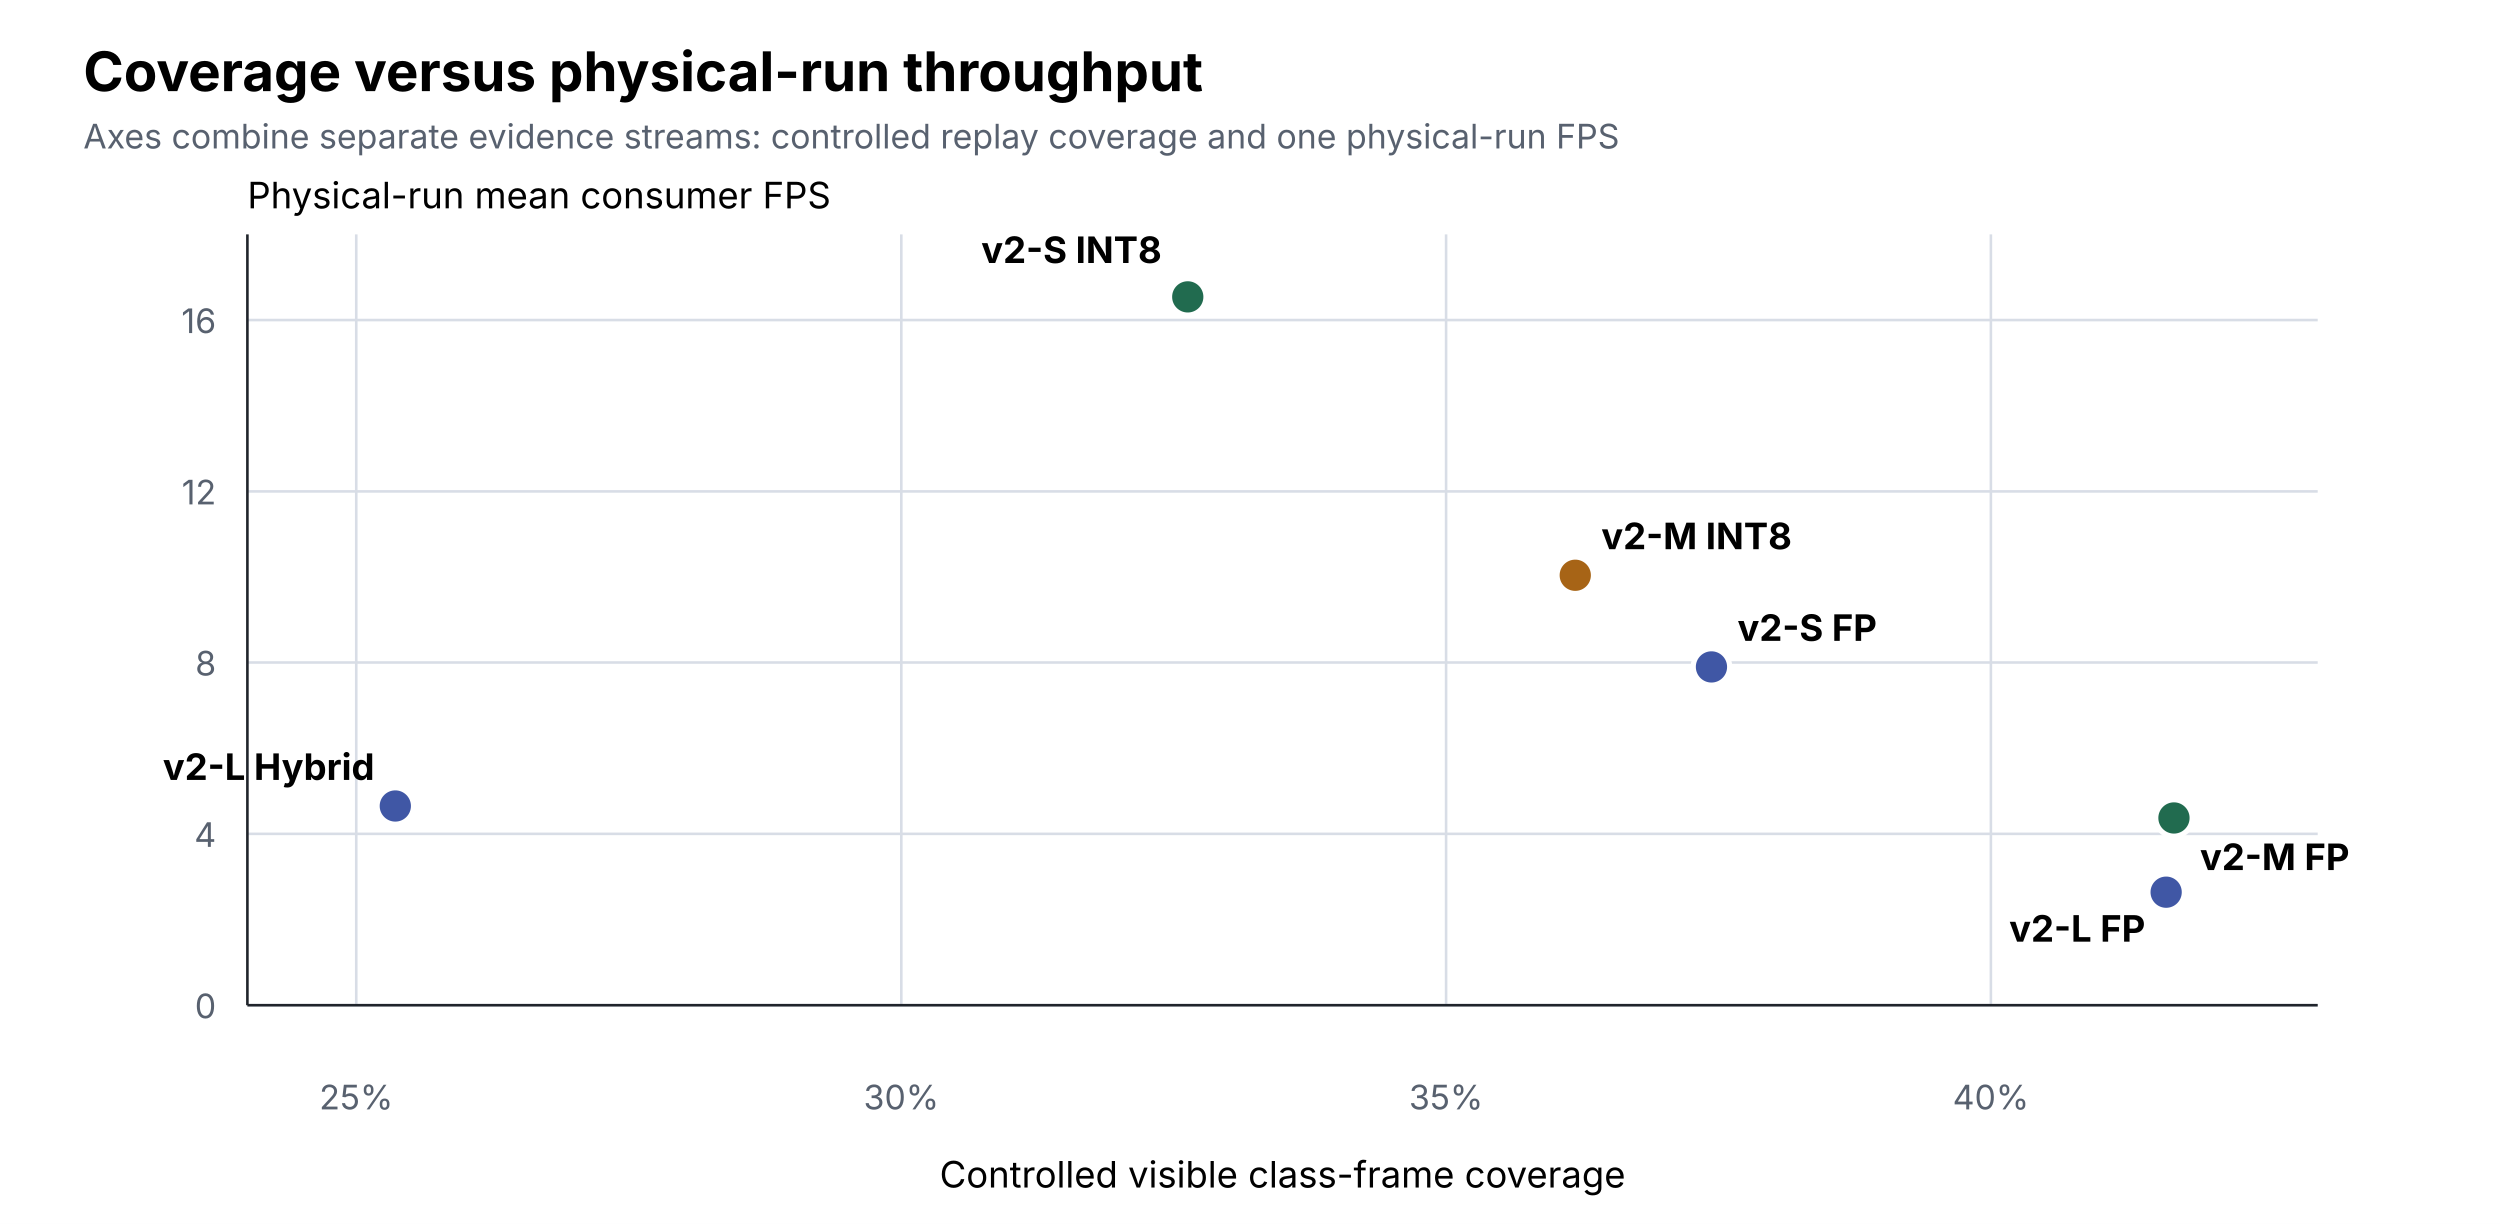
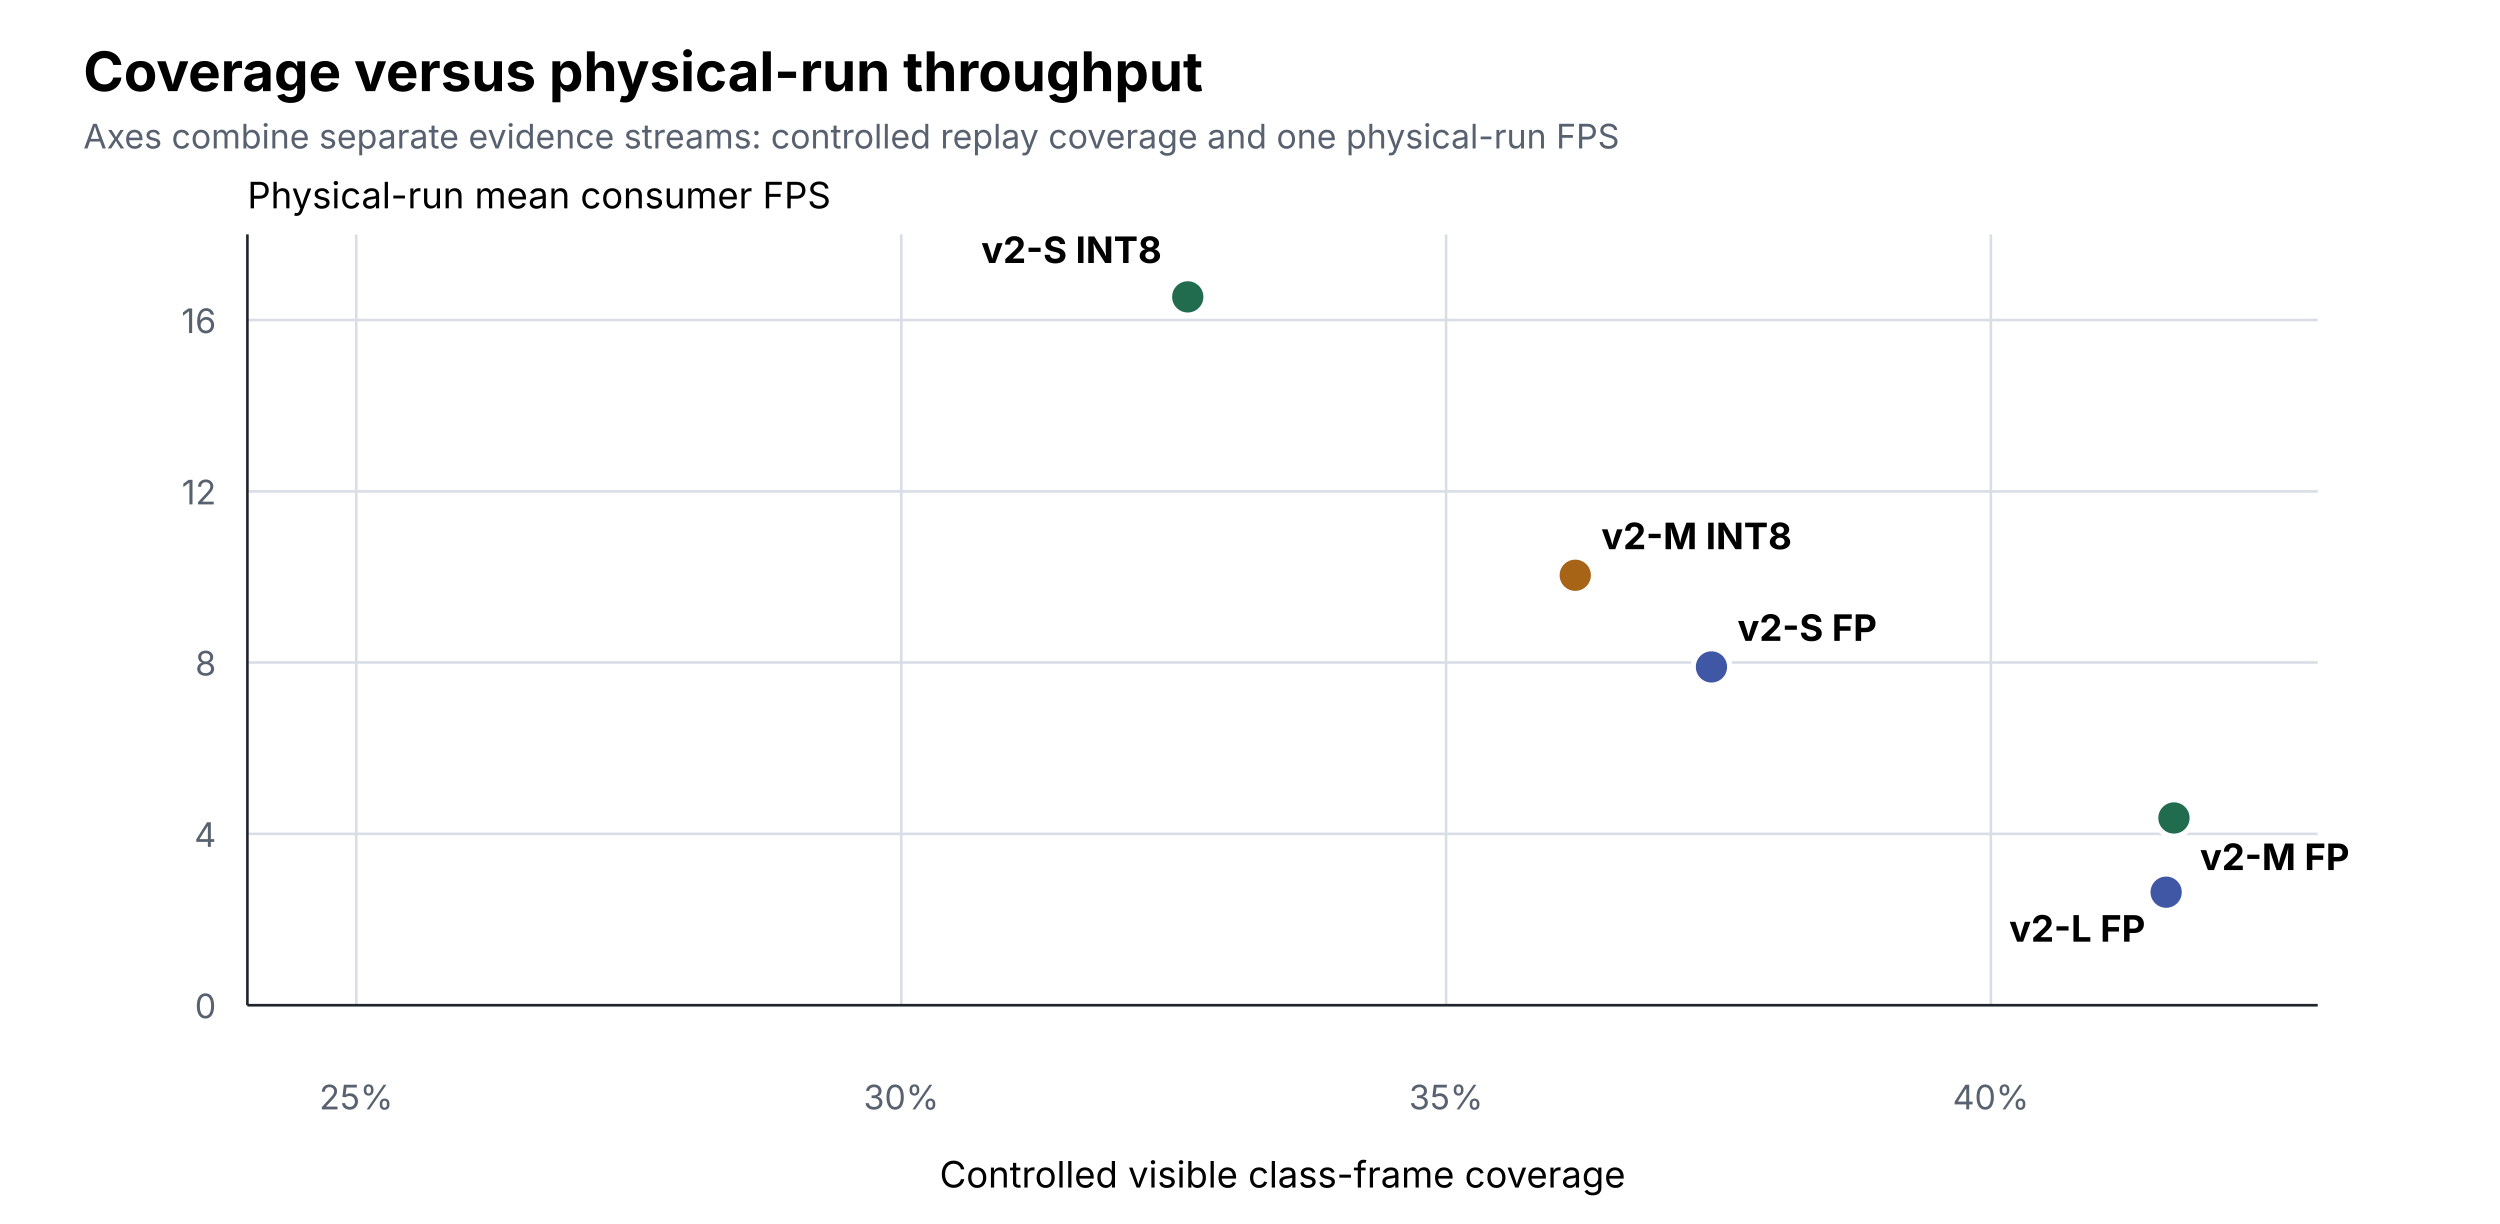
<svg xmlns="http://www.w3.org/2000/svg" width="960" height="470" viewBox="0 0 960 470" role="img" aria-labelledby="title desc">
  <rect width="100%" height="100%" fill="white" />
  <style>text { font-family: system-ui, -apple-system, BlinkMacSystemFont, 'Segoe UI', sans-serif; } .muted { fill: #58616f; } .small { font-size: 13px; } .label { font-size: 14px; } .value { font-size: 14px; font-weight: 650; }</style>
  <text x="32" y="35" font-size="21" font-weight="700">Coverage versus physical-run throughput</text>
  <text x="32" y="57" class="muted small">Axes combine separate evidence streams: controlled replay coverage and one physical-run FPS</text>
  <line x1="136.8" y1="90" x2="136.8" y2="386" stroke="#d8dde6" />
  <text x="136.8" y="426" text-anchor="middle" class="muted small">25%</text>
  <line x1="346.1" y1="90" x2="346.1" y2="386" stroke="#d8dde6" />
  <text x="346.1" y="426" text-anchor="middle" class="muted small">30%</text>
  <line x1="555.3" y1="90" x2="555.3" y2="386" stroke="#d8dde6" />
  <text x="555.3" y="426" text-anchor="middle" class="muted small">35%</text>
  <line x1="764.5" y1="90" x2="764.5" y2="386" stroke="#d8dde6" />
  <text x="764.5" y="426" text-anchor="middle" class="muted small">40%</text>
  <line x1="95" y1="386.0" x2="890" y2="386.0" stroke="#d8dde6" />
  <text x="83" y="391.0" text-anchor="end" class="muted small">0</text>
  <line x1="95" y1="320.2" x2="890" y2="320.2" stroke="#d8dde6" />
  <text x="83" y="325.2" text-anchor="end" class="muted small">4</text>
  <line x1="95" y1="254.4" x2="890" y2="254.4" stroke="#d8dde6" />
  <text x="83" y="259.4" text-anchor="end" class="muted small">8</text>
  <line x1="95" y1="188.7" x2="890" y2="188.7" stroke="#d8dde6" />
  <text x="83" y="193.7" text-anchor="end" class="muted small">12</text>
  <line x1="95" y1="122.9" x2="890" y2="122.9" stroke="#d8dde6" />
  <text x="83" y="127.9" text-anchor="end" class="muted small">16</text>
  <line x1="95" y1="386" x2="890" y2="386" stroke="#20242b" />
  <line x1="95" y1="90" x2="95" y2="386" stroke="#20242b" />
  <text x="95" y="80" class="label">Physical-run mean consumer FPS</text>
  <text x="492.5" y="456" text-anchor="middle" class="label">Controlled visible class-frame coverage</text>
  <circle cx="657.2" cy="256.1" r="7" fill="#4057a5" stroke="white" stroke-width="2" />
  <text x="667.2" y="246.1" text-anchor="start" class="value">v2-S FP</text>
  <circle cx="456.1" cy="114.0" r="7" fill="#216b4f" stroke="white" stroke-width="2" />
  <text x="446.1" y="101.0" text-anchor="end" class="value">v2-S INT8</text>
  <circle cx="834.8" cy="314.1" r="7" fill="#216b4f" stroke="white" stroke-width="2" />
  <text x="844.8" y="334.1" text-anchor="start" class="value">v2-M FP</text>
  <circle cx="604.9" cy="220.9" r="7" fill="#a76416" stroke="white" stroke-width="2" />
  <text x="614.9" y="210.9" text-anchor="start" class="value">v2-M INT8</text>
  <circle cx="831.8" cy="342.6" r="7" fill="#4057a5" stroke="white" stroke-width="2" />
  <text x="823.8" y="361.6" text-anchor="end" class="value">v2-L FP</text>
-   <circle cx="151.8" cy="309.5" r="7" fill="#4057a5" stroke="white" stroke-width="2" />
-   <text x="143.8" y="299.5" text-anchor="end" class="value">v2-L Hybrid</text>
</svg>
